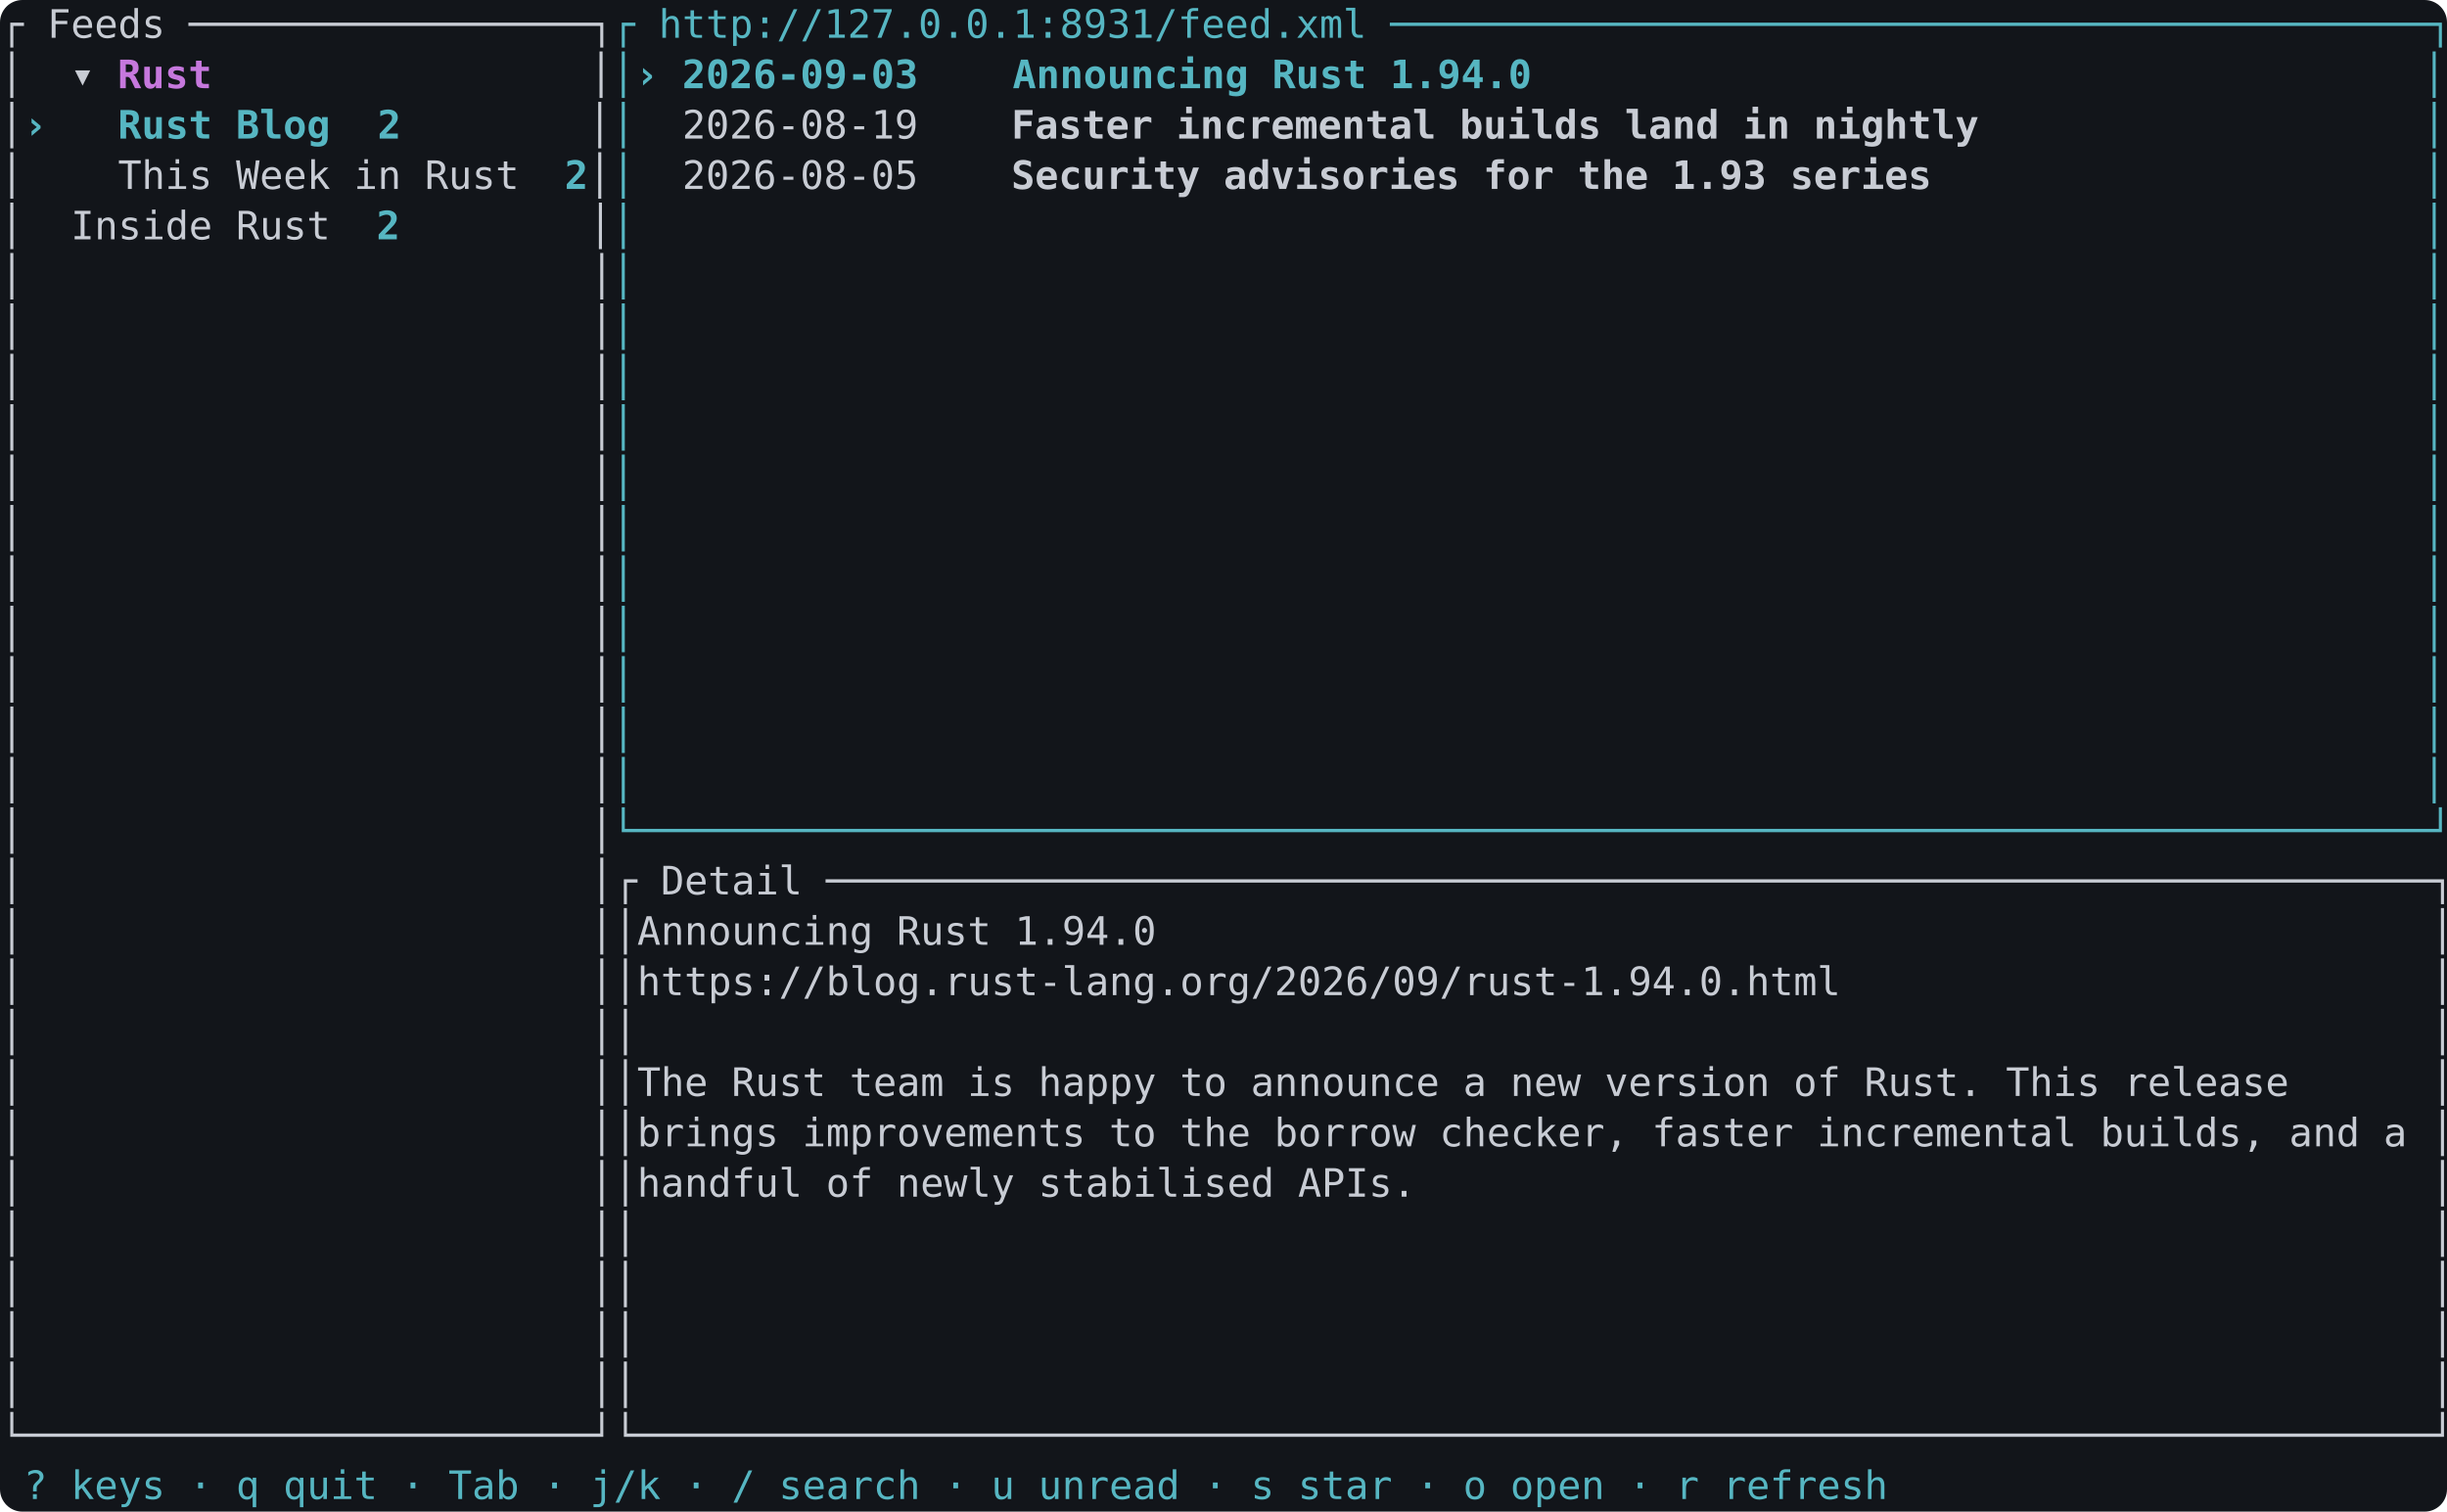
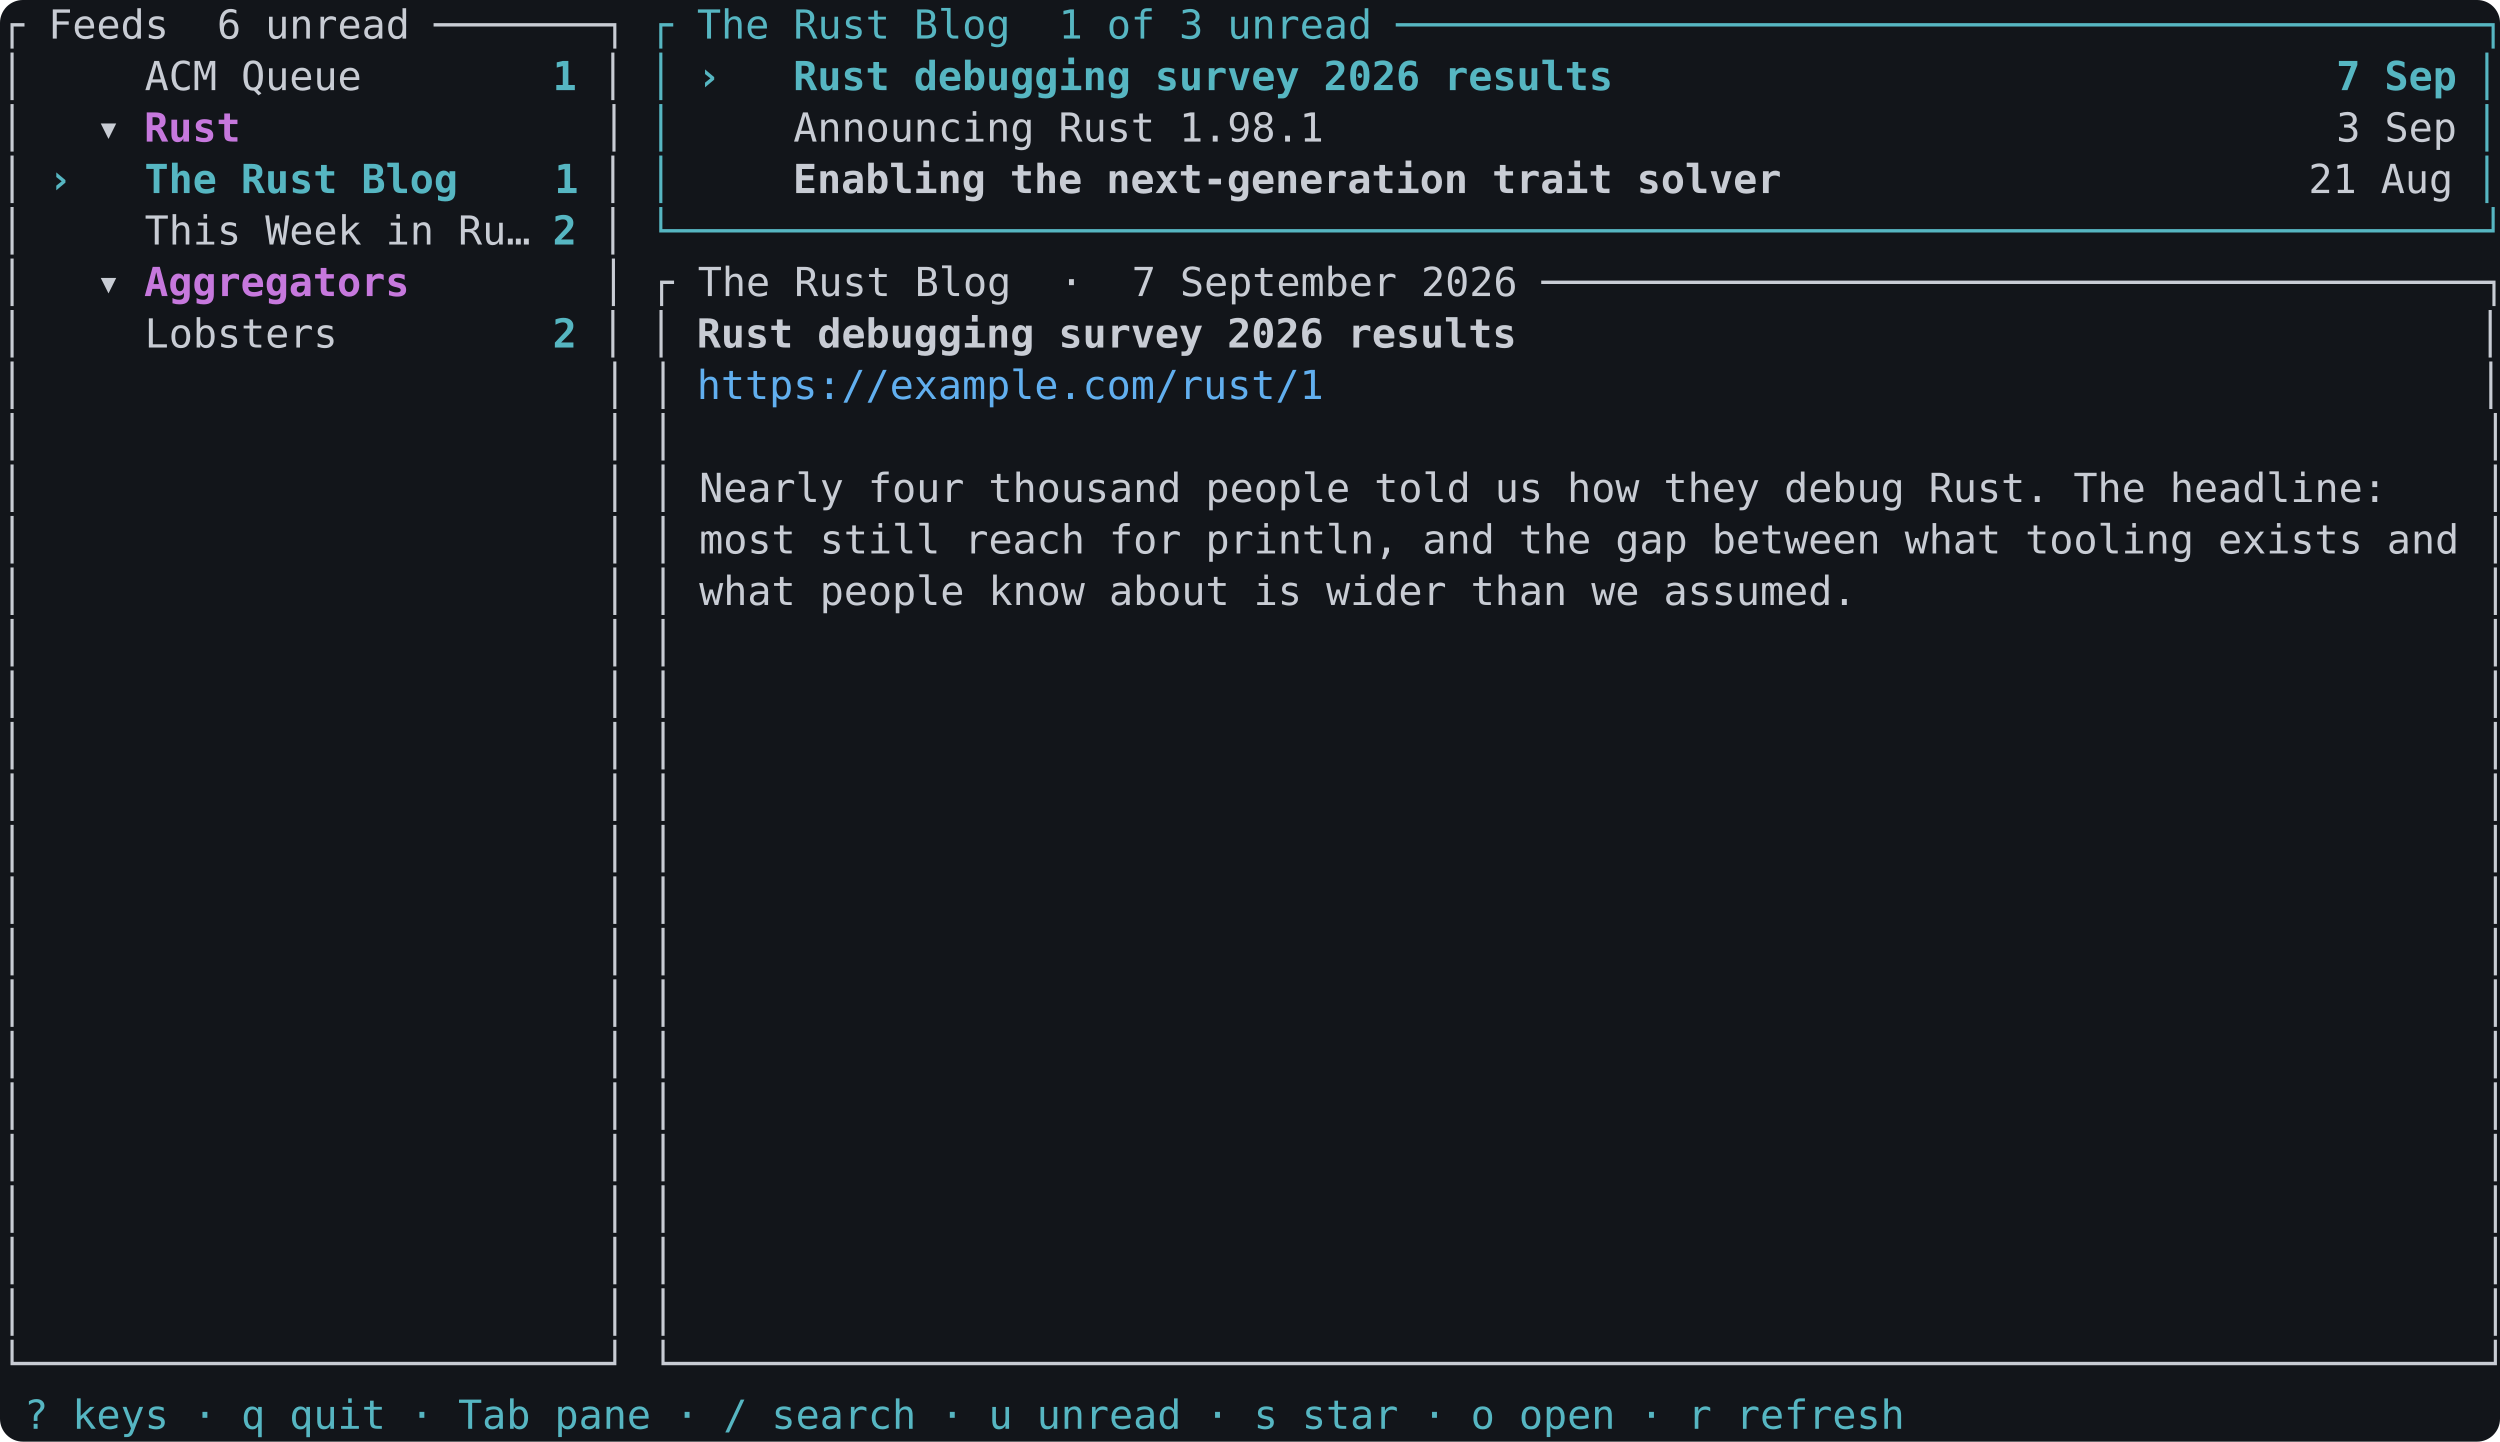
- <svg xmlns="http://www.w3.org/2000/svg" viewBox="0 0 874 540" width="874" height="540" font-family="ui-monospace, SFMono-Regular, Menlo, Consolas, monospace" font-size="14">
+ <svg xmlns="http://www.w3.org/2000/svg" viewBox="0 0 874 504" width="874" height="504" font-family="ui-monospace, SFMono-Regular, Menlo, Consolas, monospace" font-size="14">
  <rect width="100%" height="100%" rx="8" fill="#12151a" />
-   <text x="0.0" y="13.5" fill="#c8ccd4" xml:space="preserve">┌ Feeds ─────────────────┐</text>
-   <text x="218.4" y="13.5" fill="#56b6c2" xml:space="preserve">┌ http://127.0.0.1:8931/feed.xml ────────────────────────────────────────────┐</text>
-   <text x="0.0" y="31.5" fill="#c8ccd4" xml:space="preserve">│  ▾ </text>
-   <text x="42.0" y="31.5" fill="#c678dd" font-weight="bold" xml:space="preserve">Rust</text>
-   <text x="75.6" y="31.5" fill="#c8ccd4" xml:space="preserve">                │</text>
-   <text x="218.4" y="31.5" fill="#56b6c2" xml:space="preserve">│</text>
-   <text x="226.8" y="31.5" fill="#56b6c2" font-weight="bold" xml:space="preserve">› 2026-09-03    Announcing Rust 1.94.0                                      </text>
+   <text x="0.0" y="13.5" fill="#c8ccd4" xml:space="preserve">┌ Feeds  6 unread ───────┐ </text>
+   <text x="226.8" y="13.5" fill="#56b6c2" xml:space="preserve">┌ The Rust Blog  1 of 3 unread ─────────────────────────────────────────────┐</text>
+   <text x="0.0" y="31.5" fill="#c8ccd4" xml:space="preserve">│     ACM Queue        </text>
+   <text x="193.2" y="31.5" fill="#56b6c2" font-weight="bold" xml:space="preserve">1</text>
+   <text x="201.6" y="31.5" fill="#c8ccd4" xml:space="preserve"> │ </text>
+   <text x="226.8" y="31.5" fill="#56b6c2" xml:space="preserve">│</text>
+   <text x="243.6" y="31.5" fill="#56b6c2" font-weight="bold" xml:space="preserve">›   Rust debugging survey 2026 results                              7 Sep</text>
  <text x="865.2" y="31.5" fill="#56b6c2" xml:space="preserve">│</text>
-   <text x="0.0" y="49.5" fill="#c8ccd4" xml:space="preserve">│</text>
-   <text x="8.4" y="49.5" fill="#56b6c2" font-weight="bold" xml:space="preserve">›   Rust Blog  2        </text>
-   <text x="210.0" y="49.5" fill="#c8ccd4" xml:space="preserve">│</text>
-   <text x="218.4" y="49.5" fill="#56b6c2" xml:space="preserve">│</text>
-   <text x="226.8" y="49.5" fill="#c8ccd4" xml:space="preserve">  2026-08-19    </text>
-   <text x="361.2" y="49.5" fill="#c8ccd4" font-weight="bold" xml:space="preserve">Faster incremental builds land in nightly</text>
+   <text x="0.0" y="49.5" fill="#c8ccd4" xml:space="preserve">│   ▾ </text>
+   <text x="50.4" y="49.5" fill="#c678dd" font-weight="bold" xml:space="preserve">Rust</text>
+   <text x="84.0" y="49.5" fill="#c8ccd4" xml:space="preserve">               │ </text>
+   <text x="226.8" y="49.5" fill="#56b6c2" xml:space="preserve">│</text>
+   <text x="235.2" y="49.5" fill="#c8ccd4" xml:space="preserve">     Announcing Rust 1.98.1                                          3 Sep </text>
  <text x="865.2" y="49.5" fill="#56b6c2" xml:space="preserve">│</text>
-   <text x="0.0" y="67.5" fill="#c8ccd4" xml:space="preserve">│    This Week in Rust</text>
-   <text x="184.8" y="67.5" fill="#56b6c2" font-weight="bold" xml:space="preserve">  2</text>
-   <text x="210.0" y="67.5" fill="#c8ccd4" xml:space="preserve">│</text>
-   <text x="218.4" y="67.5" fill="#56b6c2" xml:space="preserve">│</text>
-   <text x="226.8" y="67.5" fill="#c8ccd4" xml:space="preserve">  2026-08-05    </text>
-   <text x="361.2" y="67.5" fill="#c8ccd4" font-weight="bold" xml:space="preserve">Security advisories for the 1.93 series</text>
+   <text x="0.0" y="67.5" fill="#c8ccd4" xml:space="preserve">│ </text>
+   <text x="16.8" y="67.5" fill="#56b6c2" font-weight="bold" xml:space="preserve">›   The Rust Blog    1</text>
+   <text x="201.6" y="67.5" fill="#c8ccd4" xml:space="preserve"> │ </text>
+   <text x="226.8" y="67.5" fill="#56b6c2" xml:space="preserve">│</text>
+   <text x="277.2" y="67.5" fill="#c8ccd4" font-weight="bold" xml:space="preserve">Enabling the next-generation trait solver</text>
+   <text x="621.6" y="67.5" fill="#c8ccd4" xml:space="preserve">                      21 Aug </text>
  <text x="865.2" y="67.5" fill="#56b6c2" xml:space="preserve">│</text>
-   <text x="0.0" y="85.5" fill="#c8ccd4" xml:space="preserve">│  Inside Rust</text>
-   <text x="117.6" y="85.5" fill="#56b6c2" font-weight="bold" xml:space="preserve">  2</text>
-   <text x="142.8" y="85.5" fill="#c8ccd4" xml:space="preserve">        │</text>
-   <text x="218.4" y="85.5" fill="#56b6c2" xml:space="preserve">│</text>
-   <text x="865.2" y="85.5" fill="#56b6c2" xml:space="preserve">│</text>
-   <text x="0.0" y="103.5" fill="#c8ccd4" xml:space="preserve">│                        │</text>
-   <text x="218.4" y="103.5" fill="#56b6c2" xml:space="preserve">│</text>
-   <text x="865.2" y="103.5" fill="#56b6c2" xml:space="preserve">│</text>
-   <text x="0.0" y="121.5" fill="#c8ccd4" xml:space="preserve">│                        │</text>
-   <text x="218.4" y="121.5" fill="#56b6c2" xml:space="preserve">│</text>
-   <text x="865.2" y="121.5" fill="#56b6c2" xml:space="preserve">│</text>
-   <text x="0.0" y="139.5" fill="#c8ccd4" xml:space="preserve">│                        │</text>
-   <text x="218.4" y="139.5" fill="#56b6c2" xml:space="preserve">│</text>
-   <text x="865.2" y="139.5" fill="#56b6c2" xml:space="preserve">│</text>
-   <text x="0.0" y="157.5" fill="#c8ccd4" xml:space="preserve">│                        │</text>
-   <text x="218.4" y="157.5" fill="#56b6c2" xml:space="preserve">│</text>
-   <text x="865.2" y="157.5" fill="#56b6c2" xml:space="preserve">│</text>
-   <text x="0.0" y="175.5" fill="#c8ccd4" xml:space="preserve">│                        │</text>
-   <text x="218.4" y="175.5" fill="#56b6c2" xml:space="preserve">│</text>
-   <text x="865.2" y="175.5" fill="#56b6c2" xml:space="preserve">│</text>
-   <text x="0.0" y="193.5" fill="#c8ccd4" xml:space="preserve">│                        │</text>
-   <text x="218.4" y="193.5" fill="#56b6c2" xml:space="preserve">│</text>
-   <text x="865.2" y="193.5" fill="#56b6c2" xml:space="preserve">│</text>
-   <text x="0.0" y="211.5" fill="#c8ccd4" xml:space="preserve">│                        │</text>
-   <text x="218.4" y="211.5" fill="#56b6c2" xml:space="preserve">│</text>
-   <text x="865.2" y="211.5" fill="#56b6c2" xml:space="preserve">│</text>
-   <text x="0.0" y="229.5" fill="#c8ccd4" xml:space="preserve">│                        │</text>
-   <text x="218.4" y="229.5" fill="#56b6c2" xml:space="preserve">│</text>
-   <text x="865.2" y="229.5" fill="#56b6c2" xml:space="preserve">│</text>
-   <text x="0.0" y="247.5" fill="#c8ccd4" xml:space="preserve">│                        │</text>
-   <text x="218.4" y="247.5" fill="#56b6c2" xml:space="preserve">│</text>
-   <text x="865.2" y="247.5" fill="#56b6c2" xml:space="preserve">│</text>
-   <text x="0.0" y="265.5" fill="#c8ccd4" xml:space="preserve">│                        │</text>
-   <text x="218.4" y="265.5" fill="#56b6c2" xml:space="preserve">│</text>
-   <text x="865.2" y="265.5" fill="#56b6c2" xml:space="preserve">│</text>
-   <text x="0.0" y="283.5" fill="#c8ccd4" xml:space="preserve">│                        │</text>
-   <text x="218.4" y="283.5" fill="#56b6c2" xml:space="preserve">│</text>
-   <text x="865.2" y="283.5" fill="#56b6c2" xml:space="preserve">│</text>
-   <text x="0.0" y="301.5" fill="#c8ccd4" xml:space="preserve">│                        │</text>
-   <text x="218.4" y="301.5" fill="#56b6c2" xml:space="preserve">└────────────────────────────────────────────────────────────────────────────┘</text>
-   <text x="0.0" y="319.5" fill="#c8ccd4" xml:space="preserve">│                        │┌ Detail ────────────────────────────────────────────────────────────────────┐</text>
-   <text x="0.0" y="337.5" fill="#c8ccd4" xml:space="preserve">│                        ││Announcing Rust 1.94.0                                                      │</text>
-   <text x="0.0" y="355.5" fill="#c8ccd4" xml:space="preserve">│                        ││https://blog.rust-lang.org/2026/09/rust-1.94.0.html                         │</text>
-   <text x="0.0" y="373.5" fill="#c8ccd4" xml:space="preserve">│                        ││                                                                            │</text>
-   <text x="0.0" y="391.5" fill="#c8ccd4" xml:space="preserve">│                        ││The Rust team is happy to announce a new version of Rust. This release      │</text>
-   <text x="0.0" y="409.5" fill="#c8ccd4" xml:space="preserve">│                        ││brings improvements to the borrow checker, faster incremental builds, and a │</text>
-   <text x="0.0" y="427.5" fill="#c8ccd4" xml:space="preserve">│                        ││handful of newly stabilised APIs.                                           │</text>
-   <text x="0.0" y="445.5" fill="#c8ccd4" xml:space="preserve">│                        ││                                                                            │</text>
-   <text x="0.0" y="463.5" fill="#c8ccd4" xml:space="preserve">│                        ││                                                                            │</text>
-   <text x="0.0" y="481.5" fill="#c8ccd4" xml:space="preserve">│                        ││                                                                            │</text>
-   <text x="0.0" y="499.5" fill="#c8ccd4" xml:space="preserve">│                        ││                                                                            │</text>
-   <text x="0.0" y="517.5" fill="#c8ccd4" xml:space="preserve">└────────────────────────┘└────────────────────────────────────────────────────────────────────────────┘</text>
-   <text x="0.0" y="535.5" fill="#56b6c2" xml:space="preserve"> ? keys · q quit · Tab · j/k · / search · u unread · s star · o open · r refresh                        </text>
+   <text x="0.0" y="85.5" fill="#c8ccd4" xml:space="preserve">│     This Week in Ru… </text>
+   <text x="193.2" y="85.5" fill="#56b6c2" font-weight="bold" xml:space="preserve">2</text>
+   <text x="201.6" y="85.5" fill="#c8ccd4" xml:space="preserve"> │ </text>
+   <text x="226.8" y="85.5" fill="#56b6c2" xml:space="preserve">└───────────────────────────────────────────────────────────────────────────┘</text>
+   <text x="0.0" y="103.5" fill="#c8ccd4" xml:space="preserve">│   ▾ </text>
+   <text x="50.4" y="103.5" fill="#c678dd" font-weight="bold" xml:space="preserve">Aggregators</text>
+   <text x="142.8" y="103.5" fill="#c8ccd4" xml:space="preserve">        │ ┌ The Rust Blog  ·  7 September 2026 ───────────────────────────────────────┐</text>
+   <text x="0.0" y="121.5" fill="#c8ccd4" xml:space="preserve">│     Lobsters         </text>
+   <text x="193.2" y="121.5" fill="#56b6c2" font-weight="bold" xml:space="preserve">2</text>
+   <text x="201.6" y="121.5" fill="#c8ccd4" xml:space="preserve"> │ │ </text>
+   <text x="243.6" y="121.5" fill="#c8ccd4" font-weight="bold" xml:space="preserve">Rust debugging survey 2026 results</text>
+   <text x="529.2" y="121.5" fill="#c8ccd4" xml:space="preserve">                                        │</text>
+   <text x="0.0" y="139.5" fill="#c8ccd4" xml:space="preserve">│                        │ │ </text>
+   <text x="243.6" y="139.5" fill="#61afef" xml:space="preserve">https://example.com/rust/1</text>
+   <text x="462.0" y="139.5" fill="#c8ccd4" xml:space="preserve">                                                │</text>
+   <text x="0.0" y="157.5" fill="#c8ccd4" xml:space="preserve">│                        │ │                                                                           │</text>
+   <text x="0.0" y="175.5" fill="#c8ccd4" xml:space="preserve">│                        │ │ Nearly four thousand people told us how they debug Rust. The headline:    │</text>
+   <text x="0.0" y="193.5" fill="#c8ccd4" xml:space="preserve">│                        │ │ most still reach for println, and the gap between what tooling exists and │</text>
+   <text x="0.0" y="211.5" fill="#c8ccd4" xml:space="preserve">│                        │ │ what people know about is wider than we assumed.                          │</text>
+   <text x="0.0" y="229.5" fill="#c8ccd4" xml:space="preserve">│                        │ │                                                                           │</text>
+   <text x="0.0" y="247.5" fill="#c8ccd4" xml:space="preserve">│                        │ │                                                                           │</text>
+   <text x="0.0" y="265.5" fill="#c8ccd4" xml:space="preserve">│                        │ │                                                                           │</text>
+   <text x="0.0" y="283.5" fill="#c8ccd4" xml:space="preserve">│                        │ │                                                                           │</text>
+   <text x="0.0" y="301.5" fill="#c8ccd4" xml:space="preserve">│                        │ │                                                                           │</text>
+   <text x="0.0" y="319.5" fill="#c8ccd4" xml:space="preserve">│                        │ │                                                                           │</text>
+   <text x="0.0" y="337.5" fill="#c8ccd4" xml:space="preserve">│                        │ │                                                                           │</text>
+   <text x="0.0" y="355.5" fill="#c8ccd4" xml:space="preserve">│                        │ │                                                                           │</text>
+   <text x="0.0" y="373.5" fill="#c8ccd4" xml:space="preserve">│                        │ │                                                                           │</text>
+   <text x="0.0" y="391.5" fill="#c8ccd4" xml:space="preserve">│                        │ │                                                                           │</text>
+   <text x="0.0" y="409.5" fill="#c8ccd4" xml:space="preserve">│                        │ │                                                                           │</text>
+   <text x="0.0" y="427.5" fill="#c8ccd4" xml:space="preserve">│                        │ │                                                                           │</text>
+   <text x="0.0" y="445.5" fill="#c8ccd4" xml:space="preserve">│                        │ │                                                                           │</text>
+   <text x="0.0" y="463.5" fill="#c8ccd4" xml:space="preserve">│                        │ │                                                                           │</text>
+   <text x="0.0" y="481.5" fill="#c8ccd4" xml:space="preserve">└────────────────────────┘ └───────────────────────────────────────────────────────────────────────────┘</text>
+   <text x="0.0" y="499.5" fill="#56b6c2" xml:space="preserve"> ? keys · q quit · Tab pane · / search · u unread · s star · o open · r refresh                         </text>
</svg>
